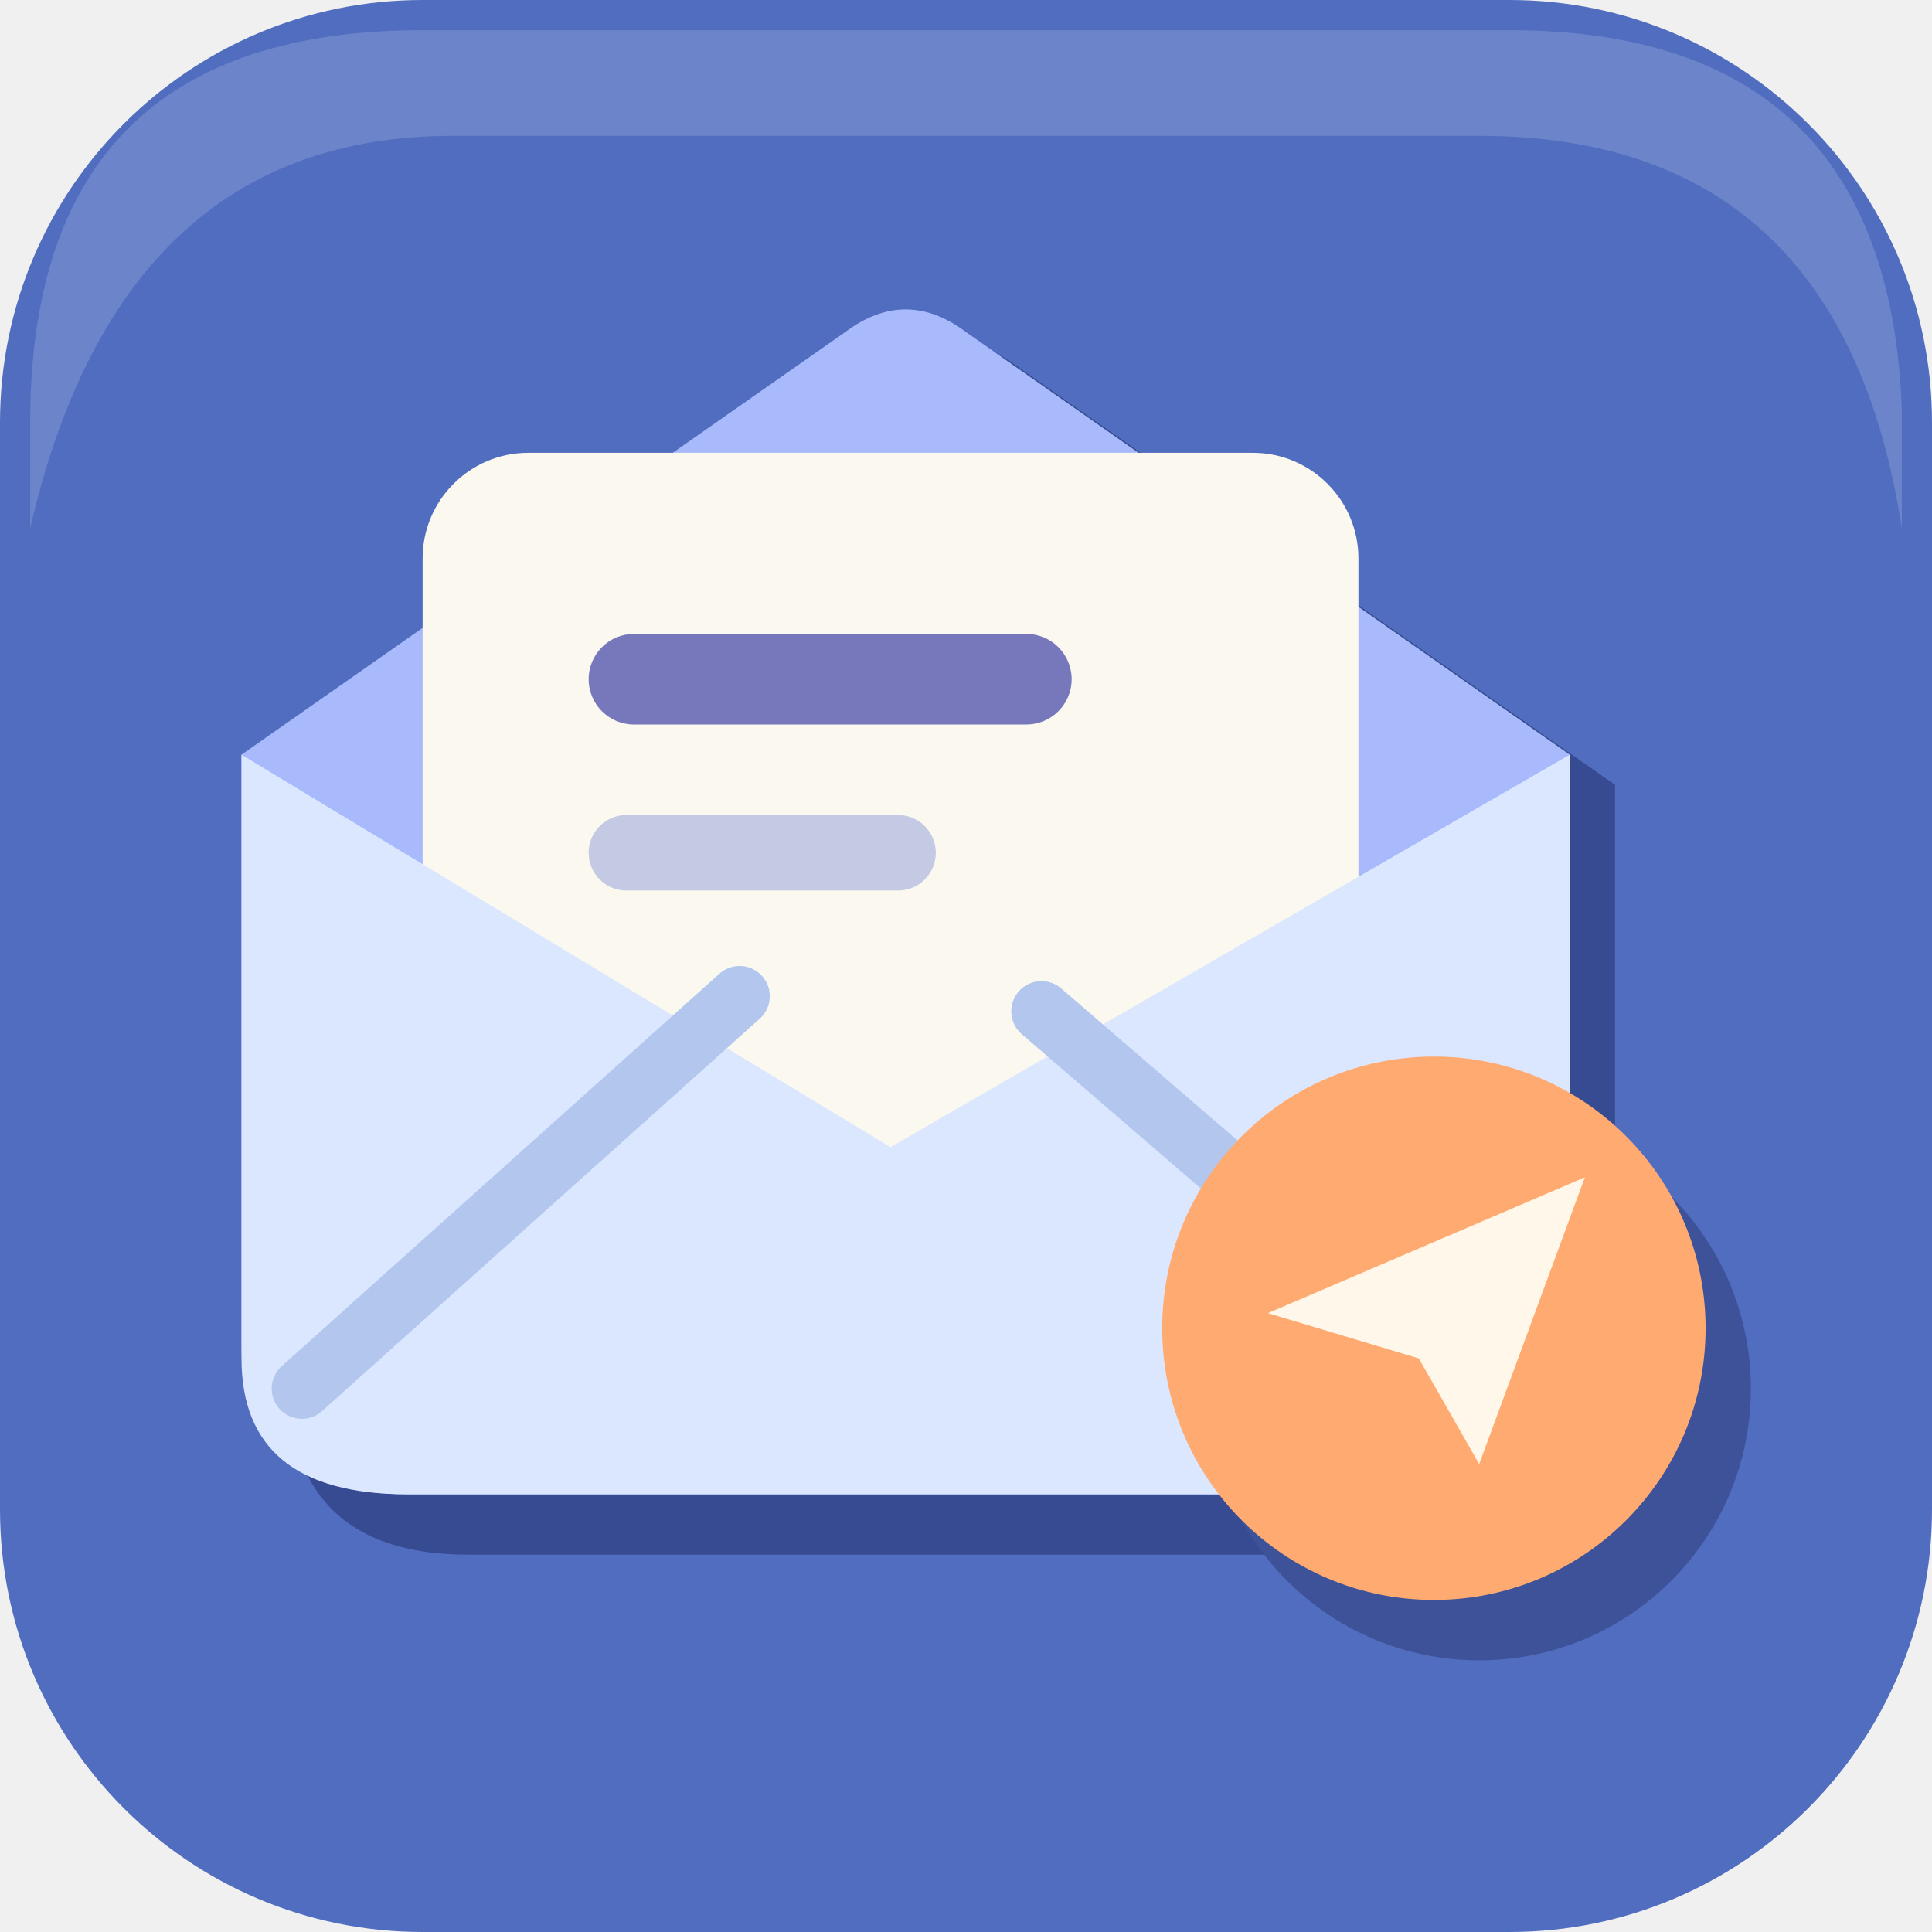
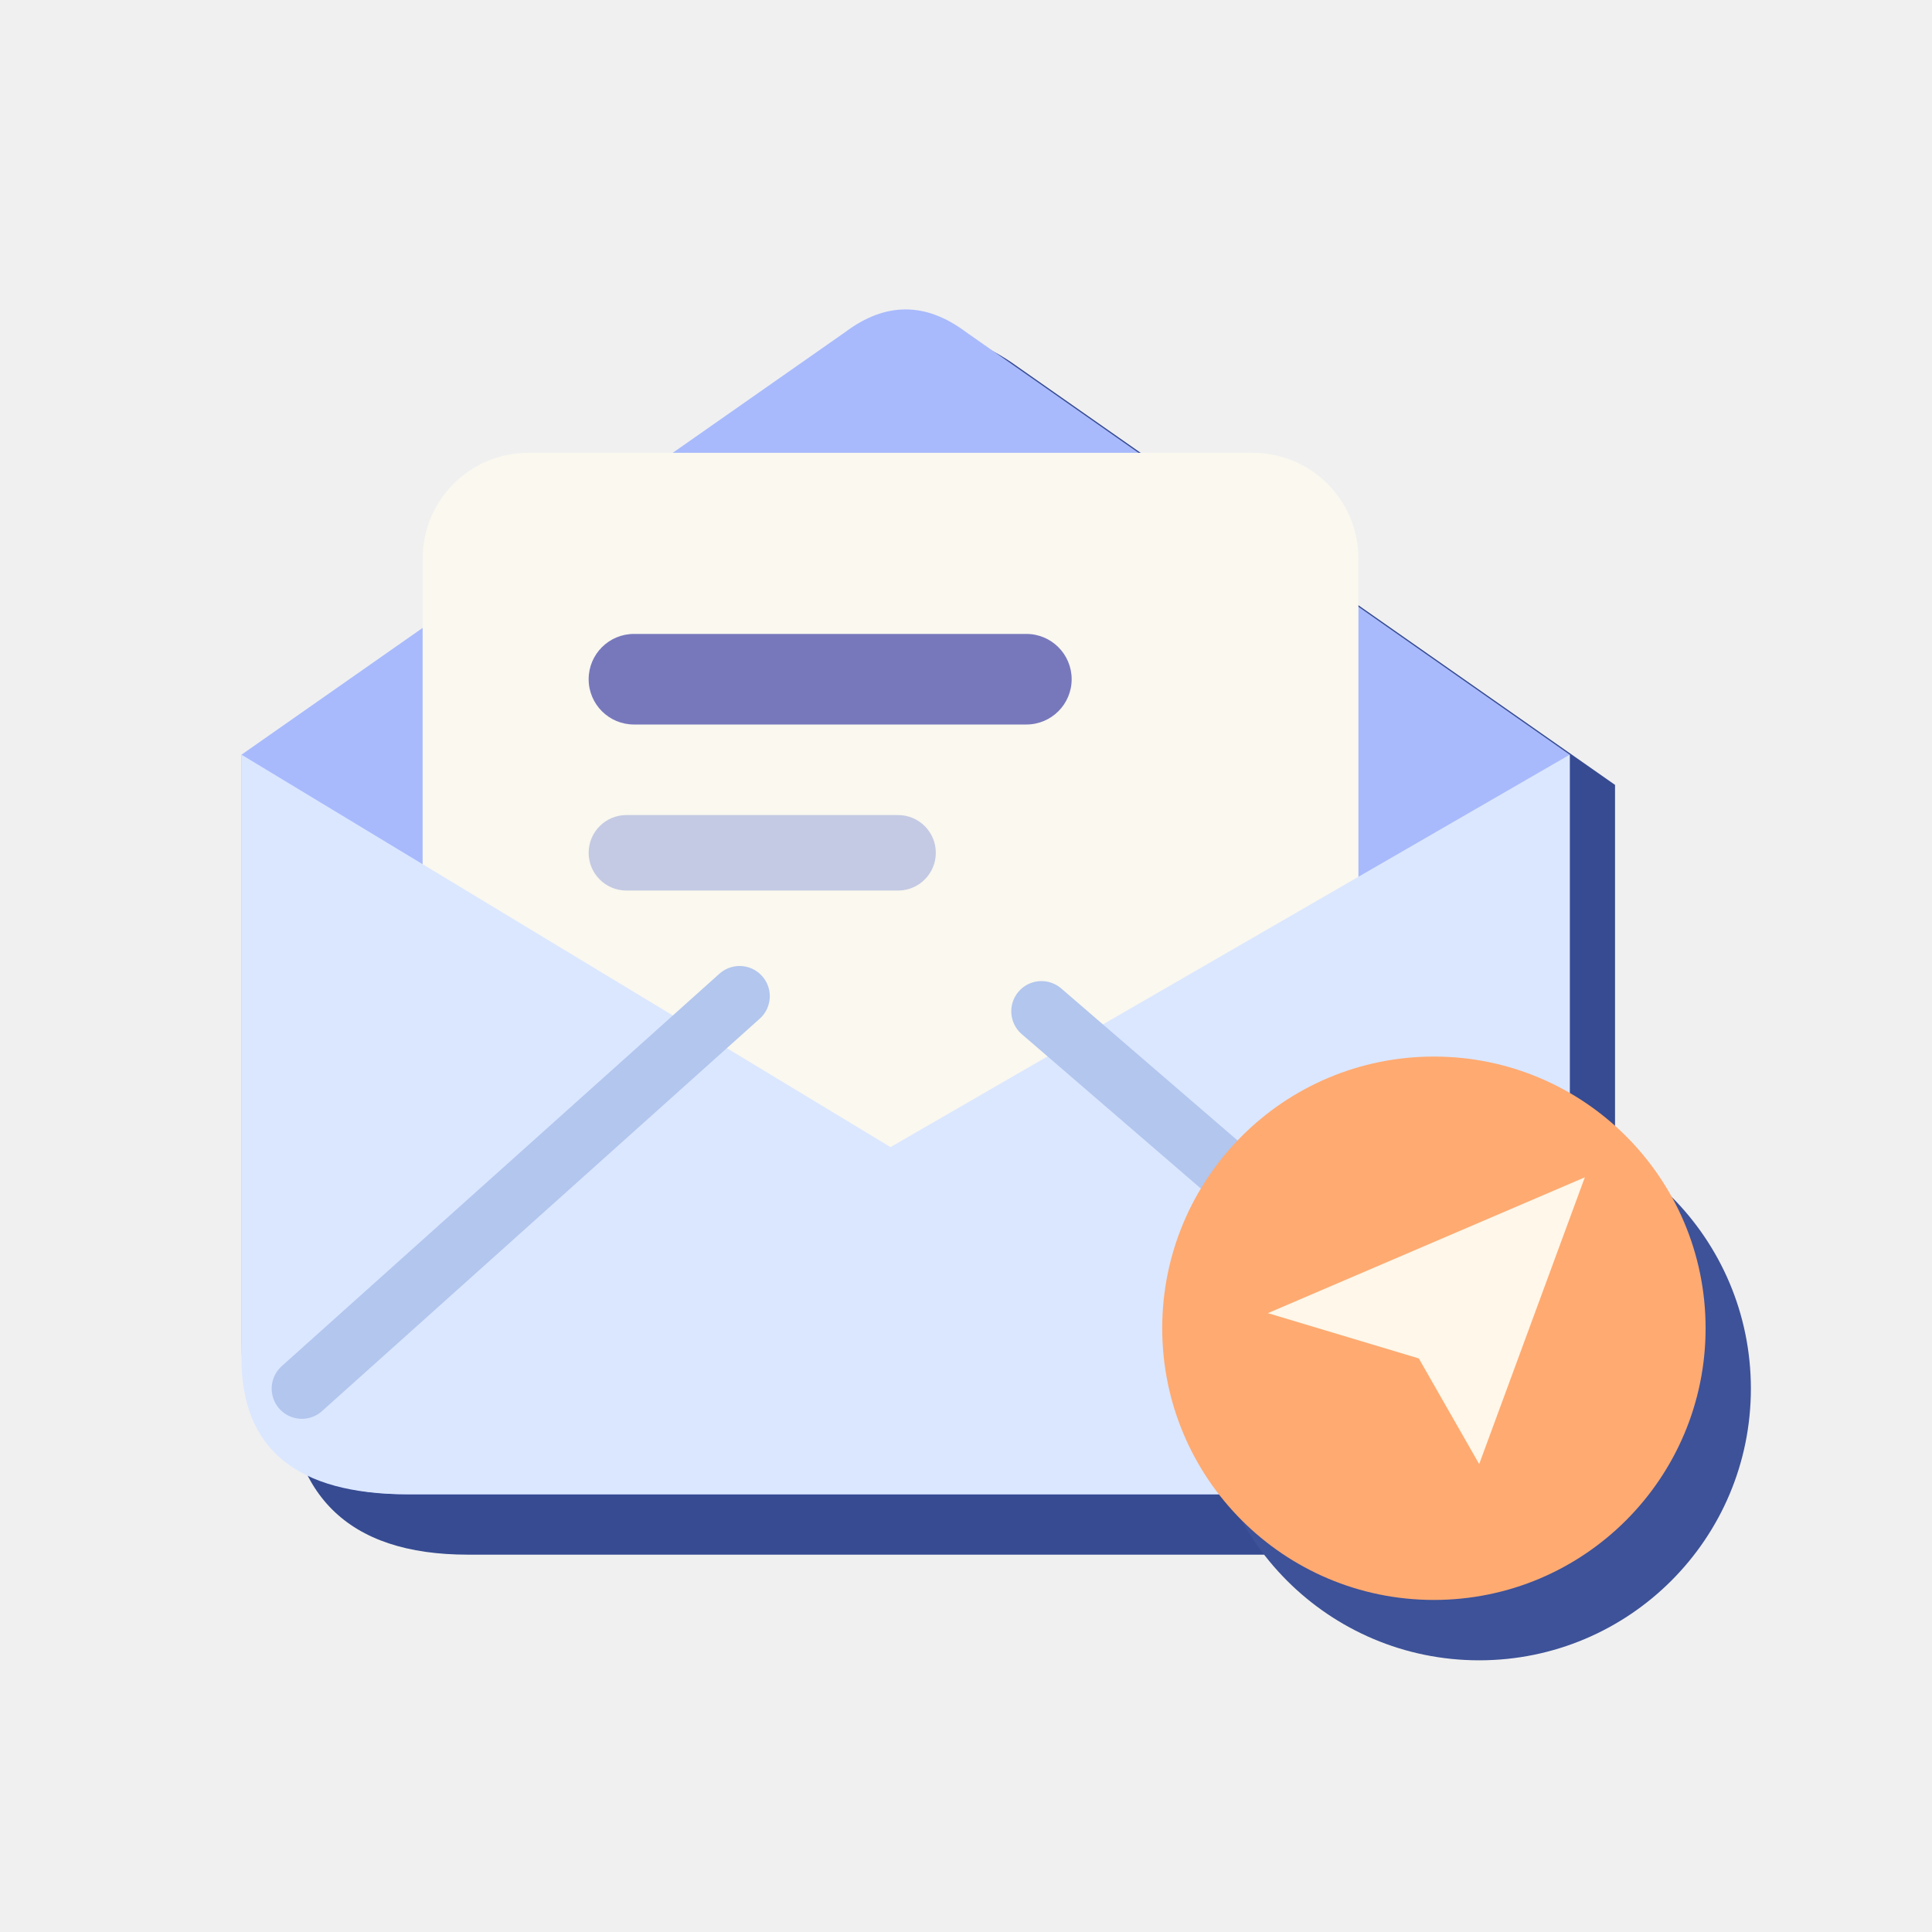
<svg xmlns="http://www.w3.org/2000/svg" width="128" height="128" viewBox="0 0 128 128">
-   <rect width="128" height="128" rx="28" fill="#516DC0" />
-   <path d="M28 2h72q25 0 26 25v8q-4-26-28-26H30Q8 9 2 35v-7Q2 2 28 2Z" fill="#FFFFFF" opacity=".16" />
  <path d="M19 53 56 24q5-4 11 0l40 28v39q0 12-11 12H31q-12 0-12-12Z" fill="#364B91" />
  <path d="M16 50 56 22q4-3 8 0l40 28v39q0 10-11 10H27q-11 0-11-10Z" fill="#A8BAFC" />
  <rect x="28" y="30" width="62" height="53" rx="7" fill="#FAF8EF" />
  <rect x="39" y="42" width="32" height="6" rx="3" fill="#7778BC" />
  <rect x="39" y="54" width="23" height="5" rx="2.5" fill="#C4CAE3" />
  <path d="M16 50 59 76l45-26v40q0 9-11 9H27q-11 0-11-9Z" fill="#DBE7FF" />
  <path d="m20 92 29-26m49 26L69 67" fill="none" stroke="#B2C6EE" stroke-width="4" stroke-linecap="round" stroke-linejoin="round" />
  <circle cx="98" cy="92" r="18" fill="#3D5298" />
  <circle cx="95" cy="88" r="18" fill="#FFAA71" />
  <path d="m84 87 21-9-7 19-4-7Z" fill="#FFF7E9" />
</svg>
